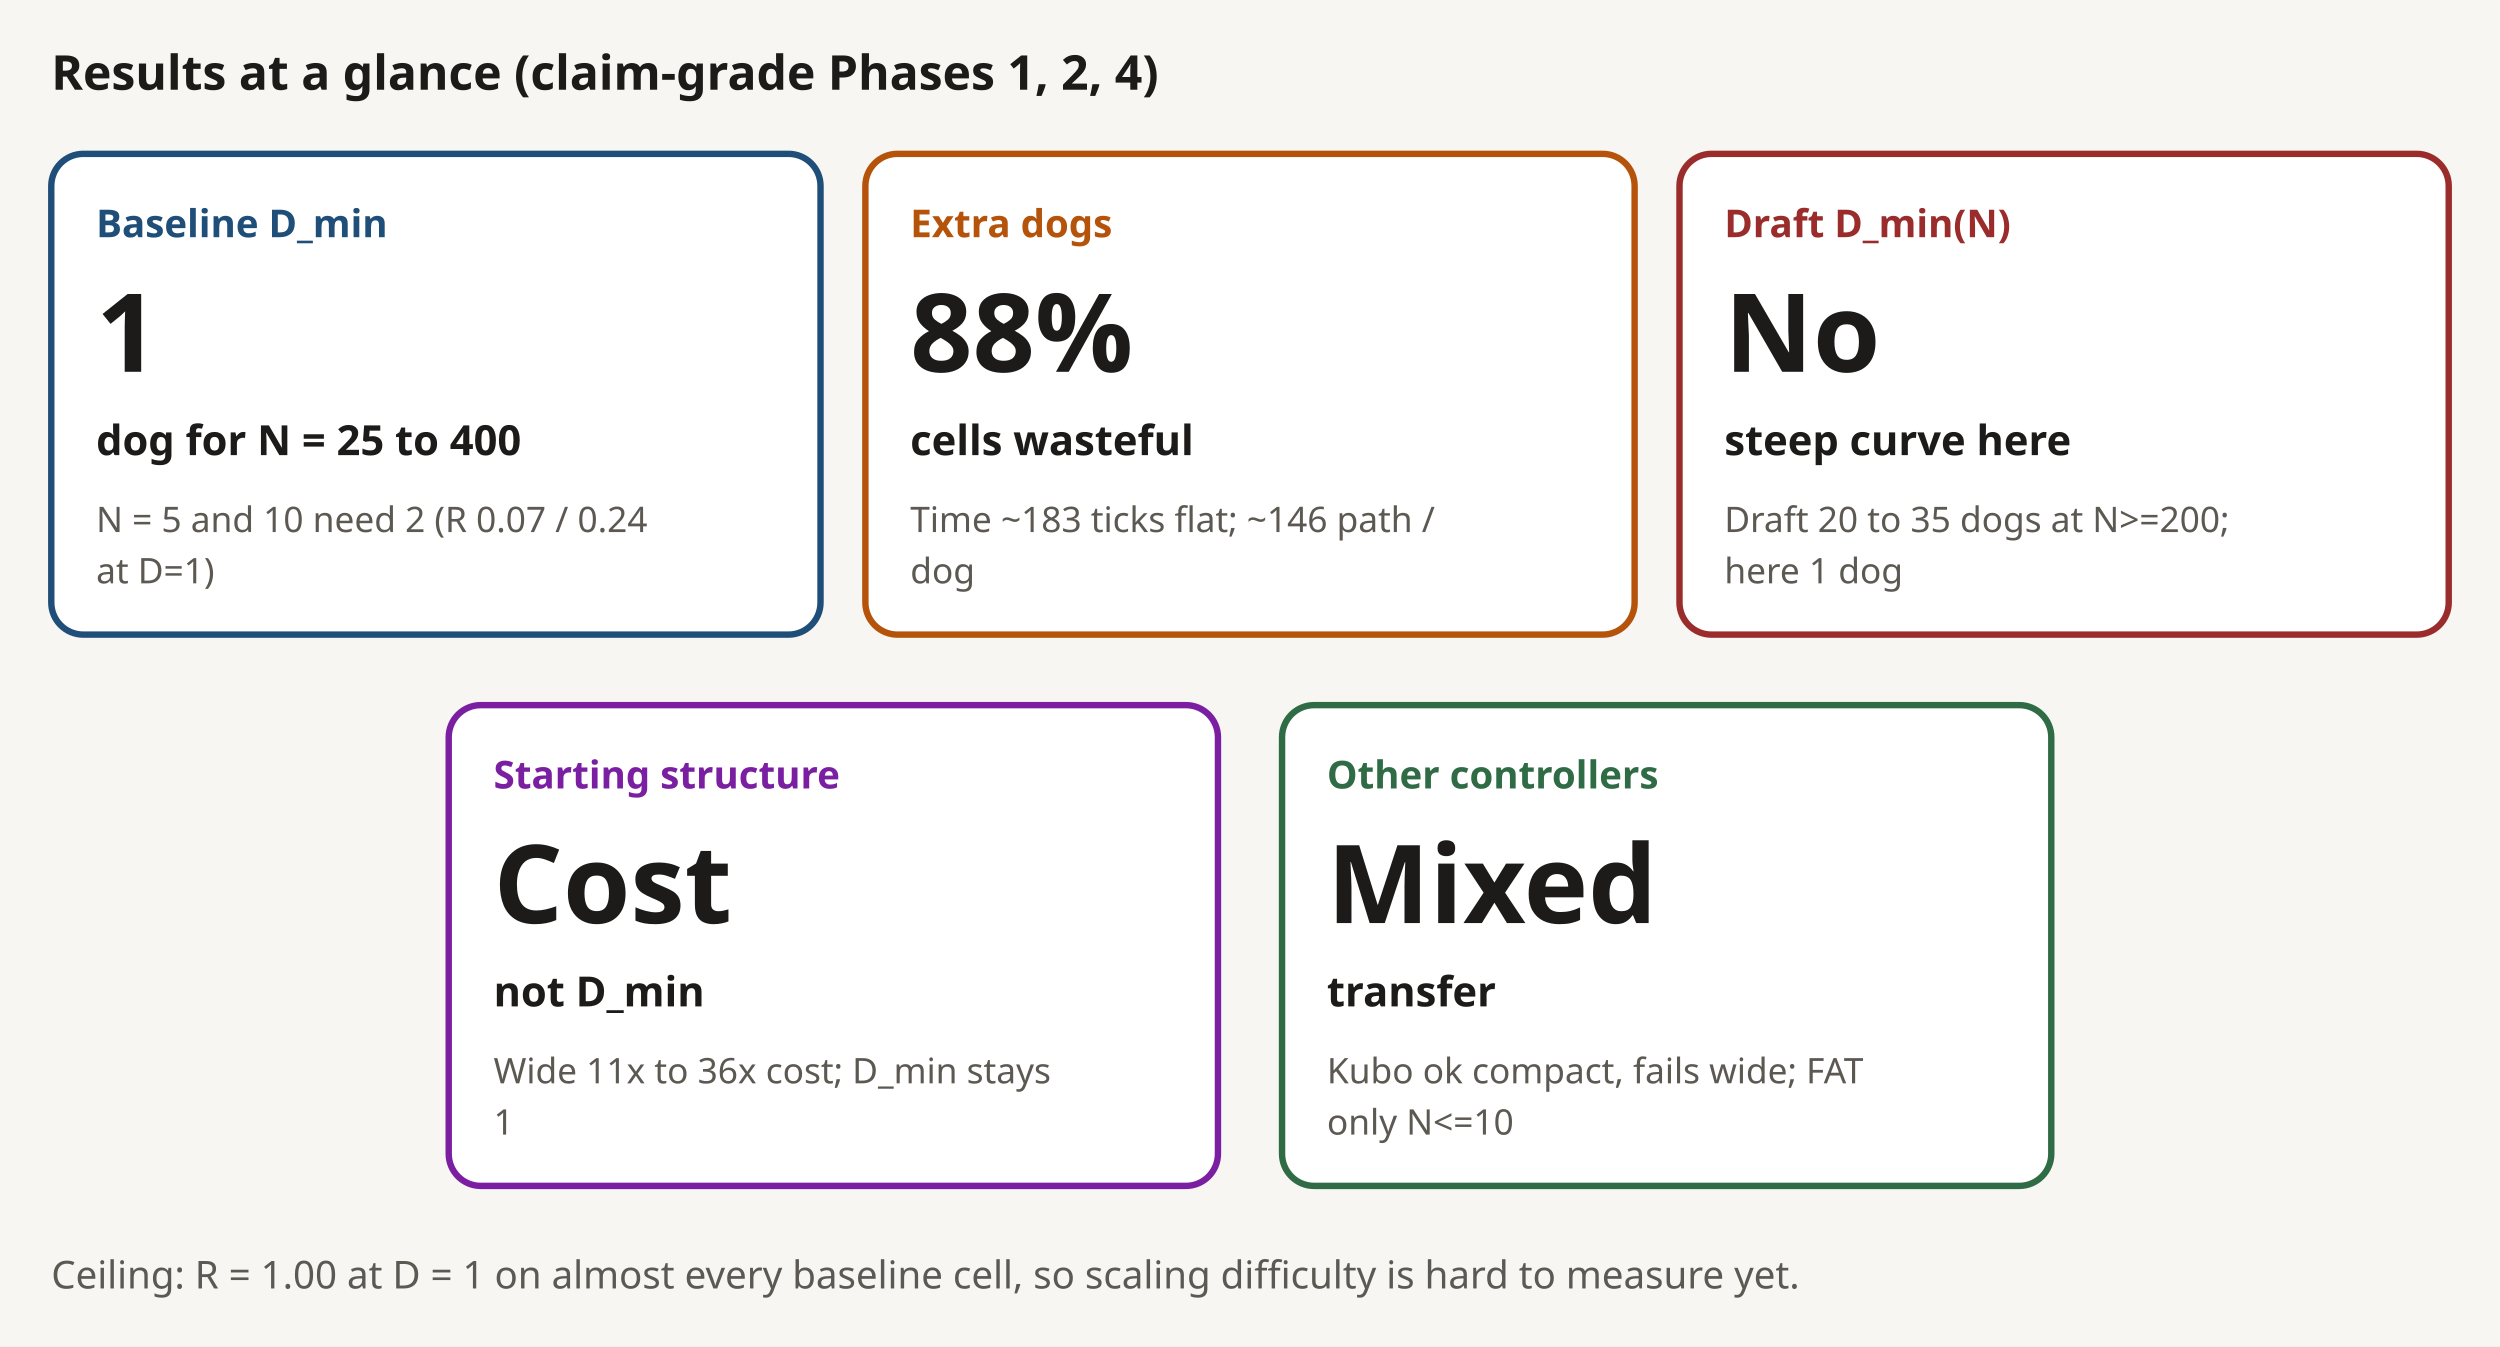
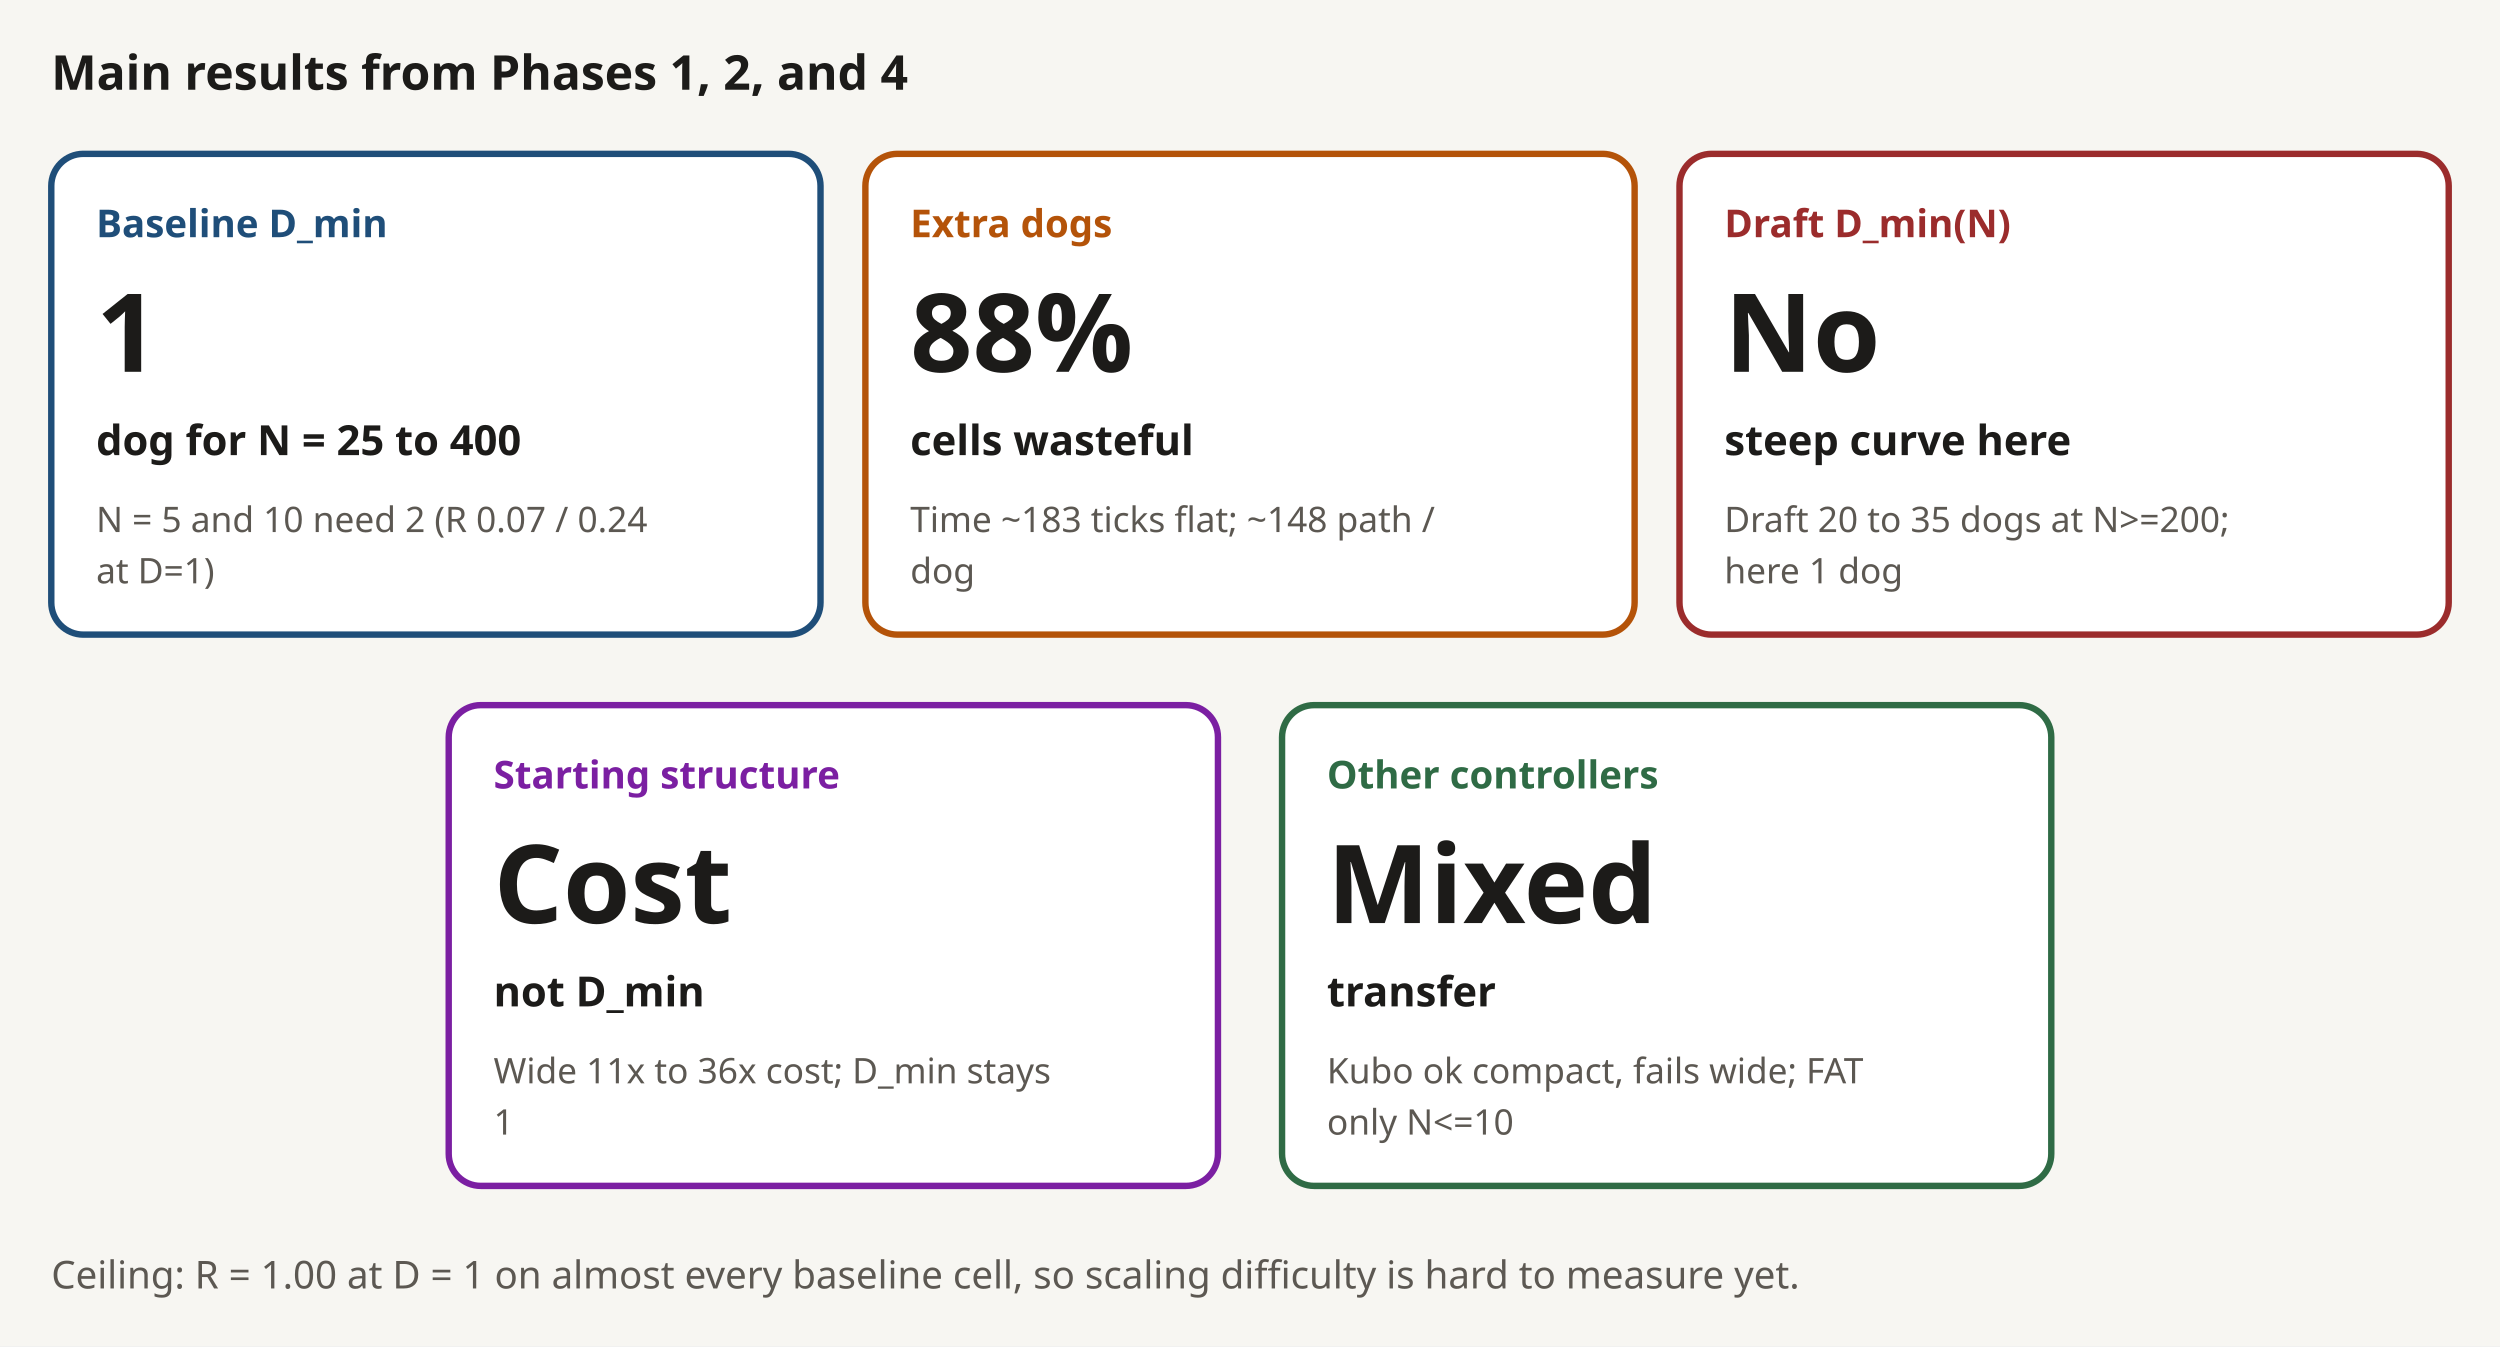
<svg xmlns="http://www.w3.org/2000/svg" width="780" height="420" viewBox="0 0 780 420" role="img" aria-label="summary results">
  <rect width="780" height="420" fill="#f7f6f2" />
-   <text x="16" y="28" font-size="15" font-weight="700" fill="#1c1b19" font-family="Segoe UI,Noto Sans,sans-serif">Results at a glance (claim-grade Phases 1, 2, 4)</text>
+   <text x="16" y="28" font-size="15" font-weight="700" fill="#1c1b19" font-family="Segoe UI,Noto Sans,sans-serif">Main results from Phases 1, 2, and 4</text>
  <rect x="16" y="48" width="240" height="150" rx="10" fill="#fff" stroke="#1f4e79" stroke-width="2" />
  <text x="30" y="74" font-size="12" font-weight="700" fill="#1f4e79" font-family="Segoe UI,Noto Sans,sans-serif">Baseline D_min</text>
  <text x="30" y="116" font-size="34" font-weight="800" fill="#1c1b19" font-family="Segoe UI,Noto Sans,sans-serif">1</text>
  <text x="30" y="142" font-size="13" font-weight="600" fill="#1c1b19" font-family="Segoe UI,Noto Sans,sans-serif">dog for N = 25 to 400</text>
  <text x="30" y="166" font-size="11" fill="#5c5852" font-family="Segoe UI,Noto Sans,sans-serif">N = 5 and 10 need 2 (R 0.07 / 0.24</text>
  <text x="30" y="182" font-size="11" fill="#5c5852" font-family="Segoe UI,Noto Sans,sans-serif">at D=1)</text>
  <rect x="270" y="48" width="240" height="150" rx="10" fill="#fff" stroke="#b45309" stroke-width="2" />
  <text x="284" y="74" font-size="12" font-weight="700" fill="#b45309" font-family="Segoe UI,Noto Sans,sans-serif">Extra dogs</text>
  <text x="284" y="116" font-size="34" font-weight="800" fill="#1c1b19" font-family="Segoe UI,Noto Sans,sans-serif">88%</text>
  <text x="284" y="142" font-size="13" font-weight="600" fill="#1c1b19" font-family="Segoe UI,Noto Sans,sans-serif">cells wasteful</text>
-   <text x="284" y="166" font-size="11" fill="#5c5852" font-family="Segoe UI,Noto Sans,sans-serif">Time ~183 ticks flat; ~146 path /</text>
+   <text x="284" y="166" font-size="11" fill="#5c5852" font-family="Segoe UI,Noto Sans,sans-serif">Time ~183 ticks flat; ~148 path /</text>
  <text x="284" y="182" font-size="11" fill="#5c5852" font-family="Segoe UI,Noto Sans,sans-serif">dog</text>
  <rect x="524" y="48" width="240" height="150" rx="10" fill="#fff" stroke="#9b2c2c" stroke-width="2" />
  <text x="538" y="74" font-size="12" font-weight="700" fill="#9b2c2c" font-family="Segoe UI,Noto Sans,sans-serif">Draft D_min(N)</text>
  <text x="538" y="116" font-size="34" font-weight="800" fill="#1c1b19" font-family="Segoe UI,Noto Sans,sans-serif">No</text>
  <text x="538" y="142" font-size="13" font-weight="600" fill="#1c1b19" font-family="Segoe UI,Noto Sans,sans-serif">steep curve here</text>
  <text x="538" y="166" font-size="11" fill="#5c5852" font-family="Segoe UI,Noto Sans,sans-serif">Draft 20 to 35 dogs at N&gt;=200;</text>
  <text x="538" y="182" font-size="11" fill="#5c5852" font-family="Segoe UI,Noto Sans,sans-serif">here 1 dog</text>
  <rect x="140" y="220" width="240" height="150" rx="10" fill="#fff" stroke="#7b1fa2" stroke-width="2" />
  <text x="154" y="246" font-size="12" font-weight="700" fill="#7b1fa2" font-family="Segoe UI,Noto Sans,sans-serif">Starting structure</text>
  <text x="154" y="288" font-size="34" font-weight="800" fill="#1c1b19" font-family="Segoe UI,Noto Sans,sans-serif">Cost</text>
  <text x="154" y="314" font-size="13" font-weight="600" fill="#1c1b19" font-family="Segoe UI,Noto Sans,sans-serif">not D_min</text>
  <text x="154" y="338" font-size="11" fill="#5c5852" font-family="Segoe UI,Noto Sans,sans-serif">Wide 11x to 36x cost; D_min stays</text>
  <text x="154" y="354" font-size="11" fill="#5c5852" font-family="Segoe UI,Noto Sans,sans-serif">1</text>
  <rect x="400" y="220" width="240" height="150" rx="10" fill="#fff" stroke="#2f6b45" stroke-width="2" />
  <text x="414" y="246" font-size="12" font-weight="700" fill="#2f6b45" font-family="Segoe UI,Noto Sans,sans-serif">Other controllers</text>
  <text x="414" y="288" font-size="34" font-weight="800" fill="#1c1b19" font-family="Segoe UI,Noto Sans,sans-serif">Mixed</text>
  <text x="414" y="314" font-size="13" font-weight="600" fill="#1c1b19" font-family="Segoe UI,Noto Sans,sans-serif">transfer</text>
  <text x="414" y="338" font-size="11" fill="#5c5852" font-family="Segoe UI,Noto Sans,sans-serif">Kubo ok compact, fails wide; FAT</text>
  <text x="414" y="354" font-size="11" fill="#5c5852" font-family="Segoe UI,Noto Sans,sans-serif">only N&lt;=10</text>
  <text x="16" y="402" font-size="12" fill="#5c5852" font-family="Segoe UI,Noto Sans,sans-serif">Ceiling: R = 1.00 at D = 1 on almost every baseline cell, so scaling difficulty is hard to measure yet.</text>
</svg>
